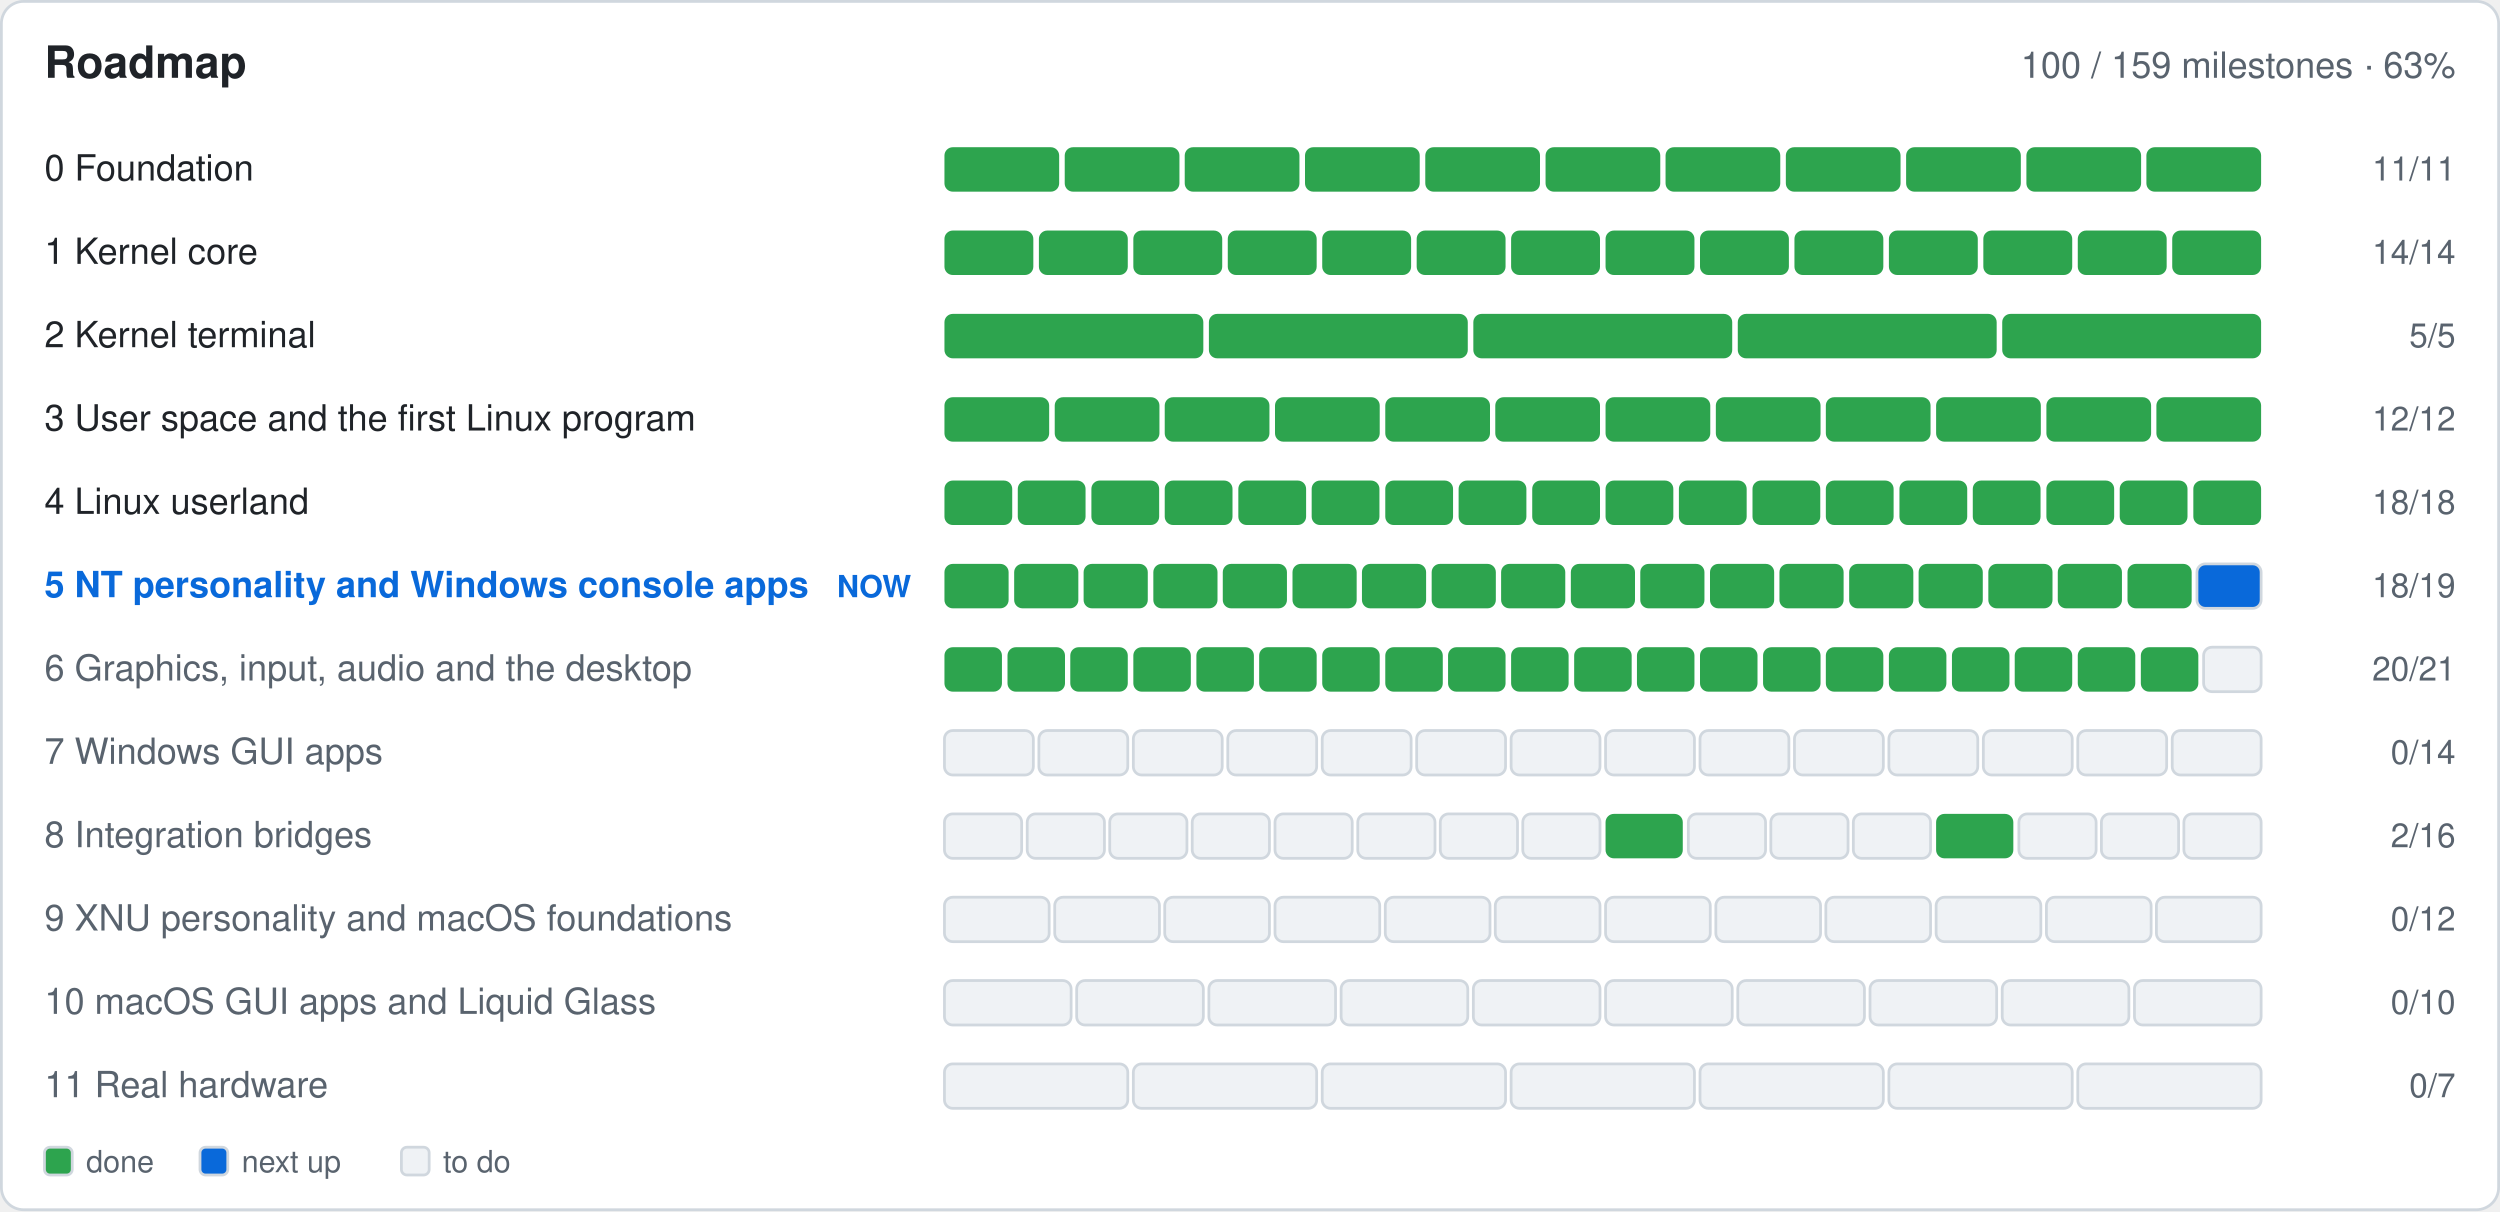
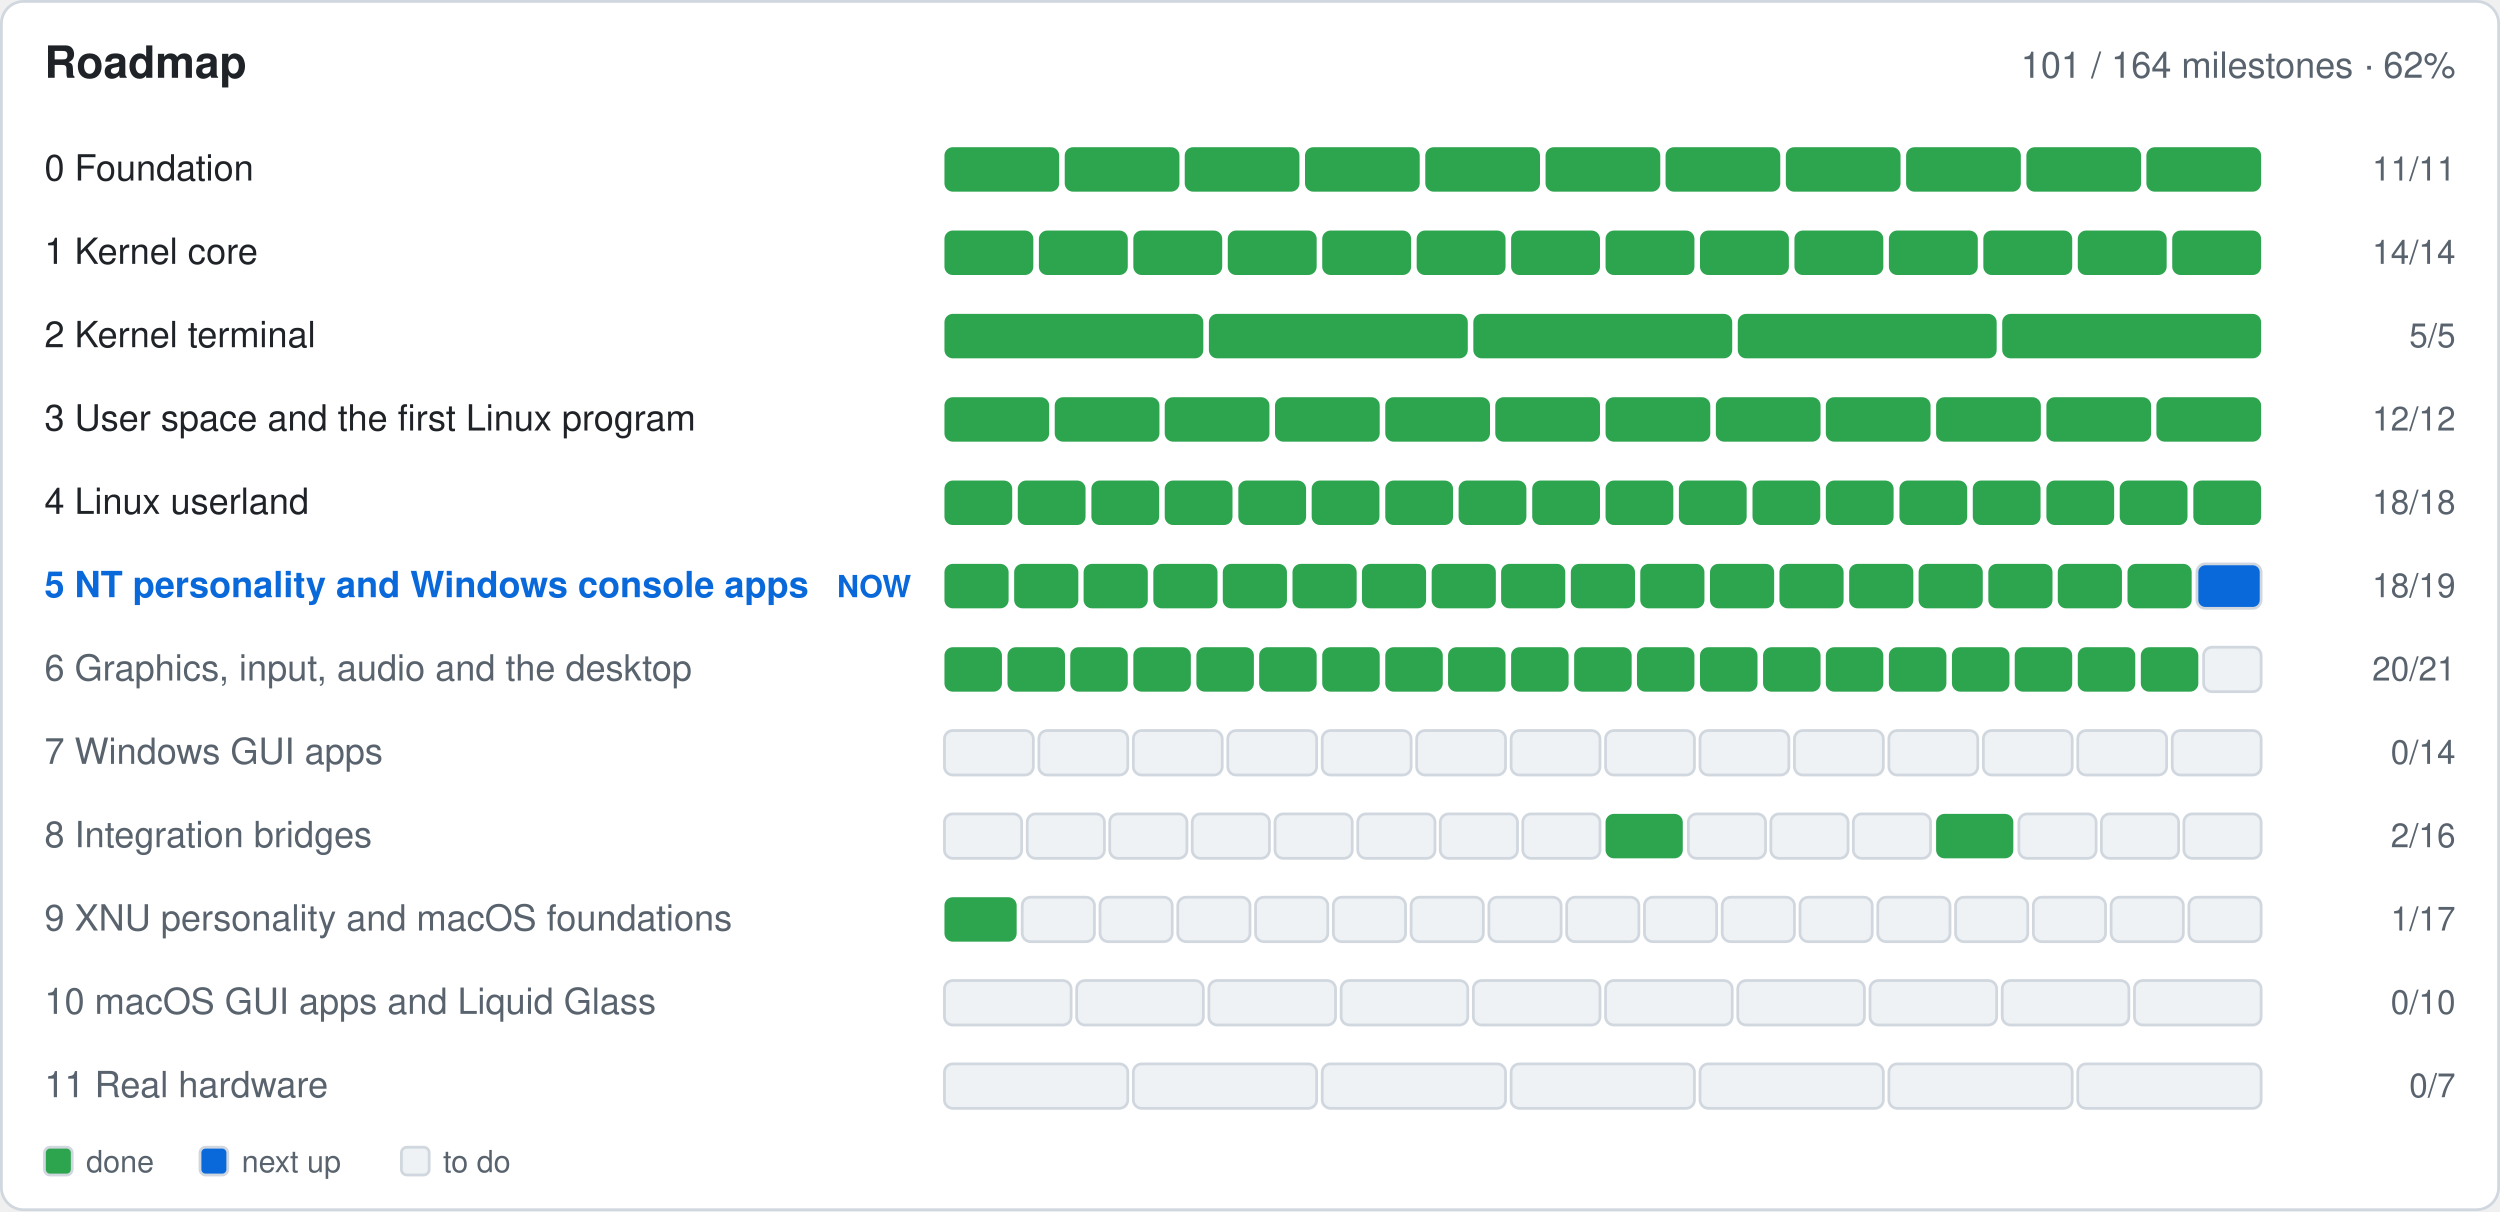
- <svg xmlns="http://www.w3.org/2000/svg" width="900" height="436" viewBox="0 0 900 436" role="img" aria-label="Roadmap: 100 of 159 milestones done">
+ <svg xmlns="http://www.w3.org/2000/svg" width="900" height="436" viewBox="0 0 900 436" role="img" aria-label="Roadmap: 101 of 164 milestones done">
  <rect x="0.5" y="0.5" width="899.0" height="435.0" fill="#ffffff" rx="8" stroke="#d0d7de" />
  <text x="16.0" y="28.0" font-family="-apple-system,BlinkMacSystemFont,'Segoe UI',Helvetica,Arial,sans-serif" font-size="16" font-weight="600" fill="#1f2328" text-anchor="start">Roadmap</text>
-   <text x="884.0" y="28.0" font-family="-apple-system,BlinkMacSystemFont,'Segoe UI',Helvetica,Arial,sans-serif" font-size="13" font-weight="400" fill="#59636e" text-anchor="end">100 / 159 milestones · 63%</text>
+   <text x="884.0" y="28.0" font-family="-apple-system,BlinkMacSystemFont,'Segoe UI',Helvetica,Arial,sans-serif" font-size="13" font-weight="400" fill="#59636e" text-anchor="end">101 / 164 milestones · 62%</text>
  <text x="16.0" y="65.0" font-family="-apple-system,BlinkMacSystemFont,'Segoe UI',Helvetica,Arial,sans-serif" font-size="13" font-weight="400" fill="#1f2328" text-anchor="start"> 0  Foundation</text>
  <g>
    <rect x="340.0" y="53.0" width="41.3" height="16.0" fill="#2da44e" rx="3" />
  </g>
  <g>
    <rect x="383.3" y="53.0" width="41.3" height="16.0" fill="#2da44e" rx="3" />
  </g>
  <g>
    <rect x="426.5" y="53.0" width="41.3" height="16.0" fill="#2da44e" rx="3" />
  </g>
  <g>
    <rect x="469.8" y="53.0" width="41.3" height="16.0" fill="#2da44e" rx="3" />
  </g>
  <g>
    <rect x="513.1" y="53.0" width="41.3" height="16.0" fill="#2da44e" rx="3" />
  </g>
  <g>
    <rect x="556.4" y="53.0" width="41.3" height="16.0" fill="#2da44e" rx="3" />
  </g>
  <g>
    <rect x="599.6" y="53.0" width="41.3" height="16.0" fill="#2da44e" rx="3" />
  </g>
  <g>
    <rect x="642.9" y="53.0" width="41.3" height="16.0" fill="#2da44e" rx="3" />
  </g>
  <g>
    <rect x="686.2" y="53.0" width="41.3" height="16.0" fill="#2da44e" rx="3" />
  </g>
  <g>
    <rect x="729.5" y="53.0" width="41.3" height="16.0" fill="#2da44e" rx="3" />
  </g>
  <g>
    <rect x="772.7" y="53.0" width="41.3" height="16.0" fill="#2da44e" rx="3" />
  </g>
  <text x="884.0" y="65.0" font-family="-apple-system,BlinkMacSystemFont,'Segoe UI',Helvetica,Arial,sans-serif" font-size="12" font-weight="400" fill="#59636e" text-anchor="end">11/11</text>
  <text x="16.0" y="95.0" font-family="-apple-system,BlinkMacSystemFont,'Segoe UI',Helvetica,Arial,sans-serif" font-size="13" font-weight="400" fill="#1f2328" text-anchor="start"> 1  Kernel core</text>
  <g>
    <rect x="340.0" y="83.0" width="32.0" height="16.0" fill="#2da44e" rx="3" />
  </g>
  <g>
    <rect x="374.0" y="83.0" width="32.0" height="16.0" fill="#2da44e" rx="3" />
  </g>
  <g>
    <rect x="408.0" y="83.0" width="32.0" height="16.0" fill="#2da44e" rx="3" />
  </g>
  <g>
    <rect x="442.0" y="83.0" width="32.0" height="16.0" fill="#2da44e" rx="3" />
  </g>
  <g>
    <rect x="476.0" y="83.0" width="32.0" height="16.0" fill="#2da44e" rx="3" />
  </g>
  <g>
    <rect x="510.0" y="83.0" width="32.0" height="16.0" fill="#2da44e" rx="3" />
  </g>
  <g>
    <rect x="544.0" y="83.0" width="32.0" height="16.0" fill="#2da44e" rx="3" />
  </g>
  <g>
    <rect x="578.0" y="83.0" width="32.0" height="16.0" fill="#2da44e" rx="3" />
  </g>
  <g>
    <rect x="612.0" y="83.0" width="32.0" height="16.0" fill="#2da44e" rx="3" />
  </g>
  <g>
    <rect x="646.0" y="83.0" width="32.0" height="16.0" fill="#2da44e" rx="3" />
  </g>
  <g>
    <rect x="680.0" y="83.0" width="32.0" height="16.0" fill="#2da44e" rx="3" />
  </g>
  <g>
    <rect x="714.0" y="83.0" width="32.0" height="16.0" fill="#2da44e" rx="3" />
  </g>
  <g>
    <rect x="748.0" y="83.0" width="32.0" height="16.0" fill="#2da44e" rx="3" />
  </g>
  <g>
    <rect x="782.0" y="83.0" width="32.0" height="16.0" fill="#2da44e" rx="3" />
  </g>
  <text x="884.0" y="95.0" font-family="-apple-system,BlinkMacSystemFont,'Segoe UI',Helvetica,Arial,sans-serif" font-size="12" font-weight="400" fill="#59636e" text-anchor="end">14/14</text>
  <text x="16.0" y="125.0" font-family="-apple-system,BlinkMacSystemFont,'Segoe UI',Helvetica,Arial,sans-serif" font-size="13" font-weight="400" fill="#1f2328" text-anchor="start"> 2  Kernel terminal</text>
  <g>
    <rect x="340.0" y="113.0" width="93.2" height="16.0" fill="#2da44e" rx="3" />
  </g>
  <g>
    <rect x="435.2" y="113.0" width="93.2" height="16.0" fill="#2da44e" rx="3" />
  </g>
  <g>
    <rect x="530.4" y="113.0" width="93.2" height="16.0" fill="#2da44e" rx="3" />
  </g>
  <g>
    <rect x="625.6" y="113.0" width="93.2" height="16.0" fill="#2da44e" rx="3" />
  </g>
  <g>
    <rect x="720.8" y="113.0" width="93.2" height="16.0" fill="#2da44e" rx="3" />
  </g>
  <text x="884.0" y="125.0" font-family="-apple-system,BlinkMacSystemFont,'Segoe UI',Helvetica,Arial,sans-serif" font-size="12" font-weight="400" fill="#59636e" text-anchor="end">5/5</text>
  <text x="16.0" y="155.0" font-family="-apple-system,BlinkMacSystemFont,'Segoe UI',Helvetica,Arial,sans-serif" font-size="13" font-weight="400" fill="#1f2328" text-anchor="start"> 3  User space and the first Linux program</text>
  <g>
    <rect x="340.0" y="143.0" width="37.7" height="16.0" fill="#2da44e" rx="3" />
  </g>
  <g>
    <rect x="379.7" y="143.0" width="37.7" height="16.0" fill="#2da44e" rx="3" />
  </g>
  <g>
    <rect x="419.3" y="143.0" width="37.7" height="16.0" fill="#2da44e" rx="3" />
  </g>
  <g>
    <rect x="459.0" y="143.0" width="37.7" height="16.0" fill="#2da44e" rx="3" />
  </g>
  <g>
    <rect x="498.7" y="143.0" width="37.7" height="16.0" fill="#2da44e" rx="3" />
  </g>
  <g>
    <rect x="538.3" y="143.0" width="37.7" height="16.0" fill="#2da44e" rx="3" />
  </g>
  <g>
    <rect x="578.0" y="143.0" width="37.7" height="16.0" fill="#2da44e" rx="3" />
  </g>
  <g>
    <rect x="617.7" y="143.0" width="37.7" height="16.0" fill="#2da44e" rx="3" />
  </g>
  <g>
    <rect x="657.3" y="143.0" width="37.7" height="16.0" fill="#2da44e" rx="3" />
  </g>
  <g>
    <rect x="697.0" y="143.0" width="37.7" height="16.0" fill="#2da44e" rx="3" />
  </g>
  <g>
    <rect x="736.7" y="143.0" width="37.7" height="16.0" fill="#2da44e" rx="3" />
  </g>
  <g>
    <rect x="776.3" y="143.0" width="37.7" height="16.0" fill="#2da44e" rx="3" />
  </g>
  <text x="884.0" y="155.0" font-family="-apple-system,BlinkMacSystemFont,'Segoe UI',Helvetica,Arial,sans-serif" font-size="12" font-weight="400" fill="#59636e" text-anchor="end">12/12</text>
  <text x="16.0" y="185.0" font-family="-apple-system,BlinkMacSystemFont,'Segoe UI',Helvetica,Arial,sans-serif" font-size="13" font-weight="400" fill="#1f2328" text-anchor="start"> 4  Linux userland</text>
  <g>
    <rect x="340.0" y="173.0" width="24.4" height="16.0" fill="#2da44e" rx="3" />
  </g>
  <g>
    <rect x="366.4" y="173.0" width="24.4" height="16.0" fill="#2da44e" rx="3" />
  </g>
  <g>
    <rect x="392.9" y="173.0" width="24.4" height="16.0" fill="#2da44e" rx="3" />
  </g>
  <g>
    <rect x="419.3" y="173.0" width="24.4" height="16.0" fill="#2da44e" rx="3" />
  </g>
  <g>
    <rect x="445.8" y="173.0" width="24.4" height="16.0" fill="#2da44e" rx="3" />
  </g>
  <g>
    <rect x="472.2" y="173.0" width="24.4" height="16.0" fill="#2da44e" rx="3" />
  </g>
  <g>
    <rect x="498.7" y="173.0" width="24.4" height="16.0" fill="#2da44e" rx="3" />
  </g>
  <g>
    <rect x="525.1" y="173.0" width="24.4" height="16.0" fill="#2da44e" rx="3" />
  </g>
  <g>
    <rect x="551.6" y="173.0" width="24.4" height="16.0" fill="#2da44e" rx="3" />
  </g>
  <g>
    <rect x="578.0" y="173.0" width="24.4" height="16.0" fill="#2da44e" rx="3" />
  </g>
  <g>
    <rect x="604.4" y="173.0" width="24.4" height="16.0" fill="#2da44e" rx="3" />
  </g>
  <g>
    <rect x="630.9" y="173.0" width="24.4" height="16.0" fill="#2da44e" rx="3" />
  </g>
  <g>
    <rect x="657.3" y="173.0" width="24.4" height="16.0" fill="#2da44e" rx="3" />
  </g>
  <g>
    <rect x="683.8" y="173.0" width="24.4" height="16.0" fill="#2da44e" rx="3" />
  </g>
  <g>
    <rect x="710.2" y="173.0" width="24.4" height="16.0" fill="#2da44e" rx="3" />
  </g>
  <g>
    <rect x="736.7" y="173.0" width="24.4" height="16.0" fill="#2da44e" rx="3" />
  </g>
  <g>
    <rect x="763.1" y="173.0" width="24.4" height="16.0" fill="#2da44e" rx="3" />
  </g>
  <g>
    <rect x="789.6" y="173.0" width="24.4" height="16.0" fill="#2da44e" rx="3" />
  </g>
  <text x="884.0" y="185.0" font-family="-apple-system,BlinkMacSystemFont,'Segoe UI',Helvetica,Arial,sans-serif" font-size="12" font-weight="400" fill="#59636e" text-anchor="end">18/18</text>
  <text x="16.0" y="215.0" font-family="-apple-system,BlinkMacSystemFont,'Segoe UI',Helvetica,Arial,sans-serif" font-size="13" font-weight="600" fill="#0969da" text-anchor="start"> 5  NT personality and Windows console apps</text>
  <text x="328.0" y="215.0" font-family="-apple-system,BlinkMacSystemFont,'Segoe UI',Helvetica,Arial,sans-serif" font-size="11" font-weight="600" fill="#0969da" text-anchor="end">NOW</text>
  <g>
    <rect x="340.0" y="203.0" width="23.1" height="16.0" fill="#2da44e" rx="3" />
  </g>
  <g>
    <rect x="365.1" y="203.0" width="23.1" height="16.0" fill="#2da44e" rx="3" />
  </g>
  <g>
    <rect x="390.1" y="203.0" width="23.1" height="16.0" fill="#2da44e" rx="3" />
  </g>
  <g>
    <rect x="415.2" y="203.0" width="23.1" height="16.0" fill="#2da44e" rx="3" />
  </g>
  <g>
    <rect x="440.2" y="203.0" width="23.1" height="16.0" fill="#2da44e" rx="3" />
  </g>
  <g>
    <rect x="465.3" y="203.0" width="23.1" height="16.0" fill="#2da44e" rx="3" />
  </g>
  <g>
    <rect x="490.3" y="203.0" width="23.1" height="16.0" fill="#2da44e" rx="3" />
  </g>
  <g>
    <rect x="515.4" y="203.0" width="23.1" height="16.0" fill="#2da44e" rx="3" />
  </g>
  <g>
    <rect x="540.4" y="203.0" width="23.1" height="16.0" fill="#2da44e" rx="3" />
  </g>
  <g>
    <rect x="565.5" y="203.0" width="23.1" height="16.0" fill="#2da44e" rx="3" />
  </g>
  <g>
    <rect x="590.5" y="203.0" width="23.1" height="16.0" fill="#2da44e" rx="3" />
  </g>
  <g>
    <rect x="615.6" y="203.0" width="23.1" height="16.0" fill="#2da44e" rx="3" />
  </g>
  <g>
    <rect x="640.6" y="203.0" width="23.1" height="16.0" fill="#2da44e" rx="3" />
  </g>
  <g>
    <rect x="665.7" y="203.0" width="23.1" height="16.0" fill="#2da44e" rx="3" />
  </g>
  <g>
    <rect x="690.7" y="203.0" width="23.1" height="16.0" fill="#2da44e" rx="3" />
  </g>
  <g>
    <rect x="715.8" y="203.0" width="23.1" height="16.0" fill="#2da44e" rx="3" />
  </g>
  <g>
    <rect x="740.8" y="203.0" width="23.1" height="16.0" fill="#2da44e" rx="3" />
  </g>
  <g>
    <rect x="765.9" y="203.0" width="23.1" height="16.0" fill="#2da44e" rx="3" />
  </g>
  <g>
    <rect x="790.9" y="203.0" width="23.1" height="16.0" fill="#0969da" rx="3" stroke="#d0d7de" />
  </g>
  <text x="884.0" y="215.0" font-family="-apple-system,BlinkMacSystemFont,'Segoe UI',Helvetica,Arial,sans-serif" font-size="12" font-weight="400" fill="#59636e" text-anchor="end">18/19</text>
  <text x="16.0" y="245.0" font-family="-apple-system,BlinkMacSystemFont,'Segoe UI',Helvetica,Arial,sans-serif" font-size="13" font-weight="400" fill="#59636e" text-anchor="start"> 6  Graphics, input, audio and the desktop</text>
  <g>
    <rect x="340.0" y="233.0" width="20.7" height="16.0" fill="#2da44e" rx="3" />
  </g>
  <g>
    <rect x="362.7" y="233.0" width="20.7" height="16.0" fill="#2da44e" rx="3" />
  </g>
  <g>
    <rect x="385.3" y="233.0" width="20.7" height="16.0" fill="#2da44e" rx="3" />
  </g>
  <g>
    <rect x="408.0" y="233.0" width="20.7" height="16.0" fill="#2da44e" rx="3" />
  </g>
  <g>
    <rect x="430.7" y="233.0" width="20.7" height="16.0" fill="#2da44e" rx="3" />
  </g>
  <g>
    <rect x="453.3" y="233.0" width="20.7" height="16.0" fill="#2da44e" rx="3" />
  </g>
  <g>
    <rect x="476.0" y="233.0" width="20.7" height="16.0" fill="#2da44e" rx="3" />
  </g>
  <g>
    <rect x="498.7" y="233.0" width="20.7" height="16.0" fill="#2da44e" rx="3" />
  </g>
  <g>
    <rect x="521.3" y="233.0" width="20.7" height="16.0" fill="#2da44e" rx="3" />
  </g>
  <g>
    <rect x="544.0" y="233.0" width="20.7" height="16.0" fill="#2da44e" rx="3" />
  </g>
  <g>
    <rect x="566.7" y="233.0" width="20.7" height="16.0" fill="#2da44e" rx="3" />
  </g>
  <g>
    <rect x="589.3" y="233.0" width="20.7" height="16.0" fill="#2da44e" rx="3" />
  </g>
  <g>
    <rect x="612.0" y="233.0" width="20.7" height="16.0" fill="#2da44e" rx="3" />
  </g>
  <g>
    <rect x="634.7" y="233.0" width="20.7" height="16.0" fill="#2da44e" rx="3" />
  </g>
  <g>
    <rect x="657.3" y="233.0" width="20.7" height="16.0" fill="#2da44e" rx="3" />
  </g>
  <g>
    <rect x="680.0" y="233.0" width="20.7" height="16.0" fill="#2da44e" rx="3" />
  </g>
  <g>
    <rect x="702.7" y="233.0" width="20.7" height="16.0" fill="#2da44e" rx="3" />
  </g>
  <g>
    <rect x="725.3" y="233.0" width="20.7" height="16.0" fill="#2da44e" rx="3" />
  </g>
  <g>
    <rect x="748.0" y="233.0" width="20.7" height="16.0" fill="#2da44e" rx="3" />
  </g>
  <g>
    <rect x="770.7" y="233.0" width="20.7" height="16.0" fill="#2da44e" rx="3" />
  </g>
  <g>
    <rect x="793.3" y="233.0" width="20.7" height="16.0" fill="#eff2f5" rx="3" stroke="#d0d7de" />
  </g>
  <text x="884.0" y="245.0" font-family="-apple-system,BlinkMacSystemFont,'Segoe UI',Helvetica,Arial,sans-serif" font-size="12" font-weight="400" fill="#59636e" text-anchor="end">20/21</text>
  <text x="16.0" y="275.0" font-family="-apple-system,BlinkMacSystemFont,'Segoe UI',Helvetica,Arial,sans-serif" font-size="13" font-weight="400" fill="#59636e" text-anchor="start"> 7  Windows GUI apps</text>
  <g>
    <rect x="340.0" y="263.0" width="32.0" height="16.0" fill="#eff2f5" rx="3" stroke="#d0d7de" />
  </g>
  <g>
    <rect x="374.0" y="263.0" width="32.0" height="16.0" fill="#eff2f5" rx="3" stroke="#d0d7de" />
  </g>
  <g>
    <rect x="408.0" y="263.0" width="32.0" height="16.0" fill="#eff2f5" rx="3" stroke="#d0d7de" />
  </g>
  <g>
    <rect x="442.0" y="263.0" width="32.0" height="16.0" fill="#eff2f5" rx="3" stroke="#d0d7de" />
  </g>
  <g>
    <rect x="476.0" y="263.0" width="32.0" height="16.0" fill="#eff2f5" rx="3" stroke="#d0d7de" />
  </g>
  <g>
    <rect x="510.0" y="263.0" width="32.0" height="16.0" fill="#eff2f5" rx="3" stroke="#d0d7de" />
  </g>
  <g>
    <rect x="544.0" y="263.0" width="32.0" height="16.0" fill="#eff2f5" rx="3" stroke="#d0d7de" />
  </g>
  <g>
    <rect x="578.0" y="263.0" width="32.0" height="16.0" fill="#eff2f5" rx="3" stroke="#d0d7de" />
  </g>
  <g>
    <rect x="612.0" y="263.0" width="32.0" height="16.0" fill="#eff2f5" rx="3" stroke="#d0d7de" />
  </g>
  <g>
    <rect x="646.0" y="263.0" width="32.0" height="16.0" fill="#eff2f5" rx="3" stroke="#d0d7de" />
  </g>
  <g>
    <rect x="680.0" y="263.0" width="32.0" height="16.0" fill="#eff2f5" rx="3" stroke="#d0d7de" />
  </g>
  <g>
    <rect x="714.0" y="263.0" width="32.0" height="16.0" fill="#eff2f5" rx="3" stroke="#d0d7de" />
  </g>
  <g>
    <rect x="748.0" y="263.0" width="32.0" height="16.0" fill="#eff2f5" rx="3" stroke="#d0d7de" />
  </g>
  <g>
    <rect x="782.0" y="263.0" width="32.0" height="16.0" fill="#eff2f5" rx="3" stroke="#d0d7de" />
  </g>
  <text x="884.0" y="275.0" font-family="-apple-system,BlinkMacSystemFont,'Segoe UI',Helvetica,Arial,sans-serif" font-size="12" font-weight="400" fill="#59636e" text-anchor="end">0/14</text>
  <text x="16.0" y="305.0" font-family="-apple-system,BlinkMacSystemFont,'Segoe UI',Helvetica,Arial,sans-serif" font-size="13" font-weight="400" fill="#59636e" text-anchor="start"> 8  Integration bridges</text>
  <g>
    <rect x="340.0" y="293.0" width="27.8" height="16.0" fill="#eff2f5" rx="3" stroke="#d0d7de" />
  </g>
  <g>
    <rect x="369.8" y="293.0" width="27.8" height="16.0" fill="#eff2f5" rx="3" stroke="#d0d7de" />
  </g>
  <g>
    <rect x="399.5" y="293.0" width="27.8" height="16.0" fill="#eff2f5" rx="3" stroke="#d0d7de" />
  </g>
  <g>
    <rect x="429.2" y="293.0" width="27.8" height="16.0" fill="#eff2f5" rx="3" stroke="#d0d7de" />
  </g>
  <g>
    <rect x="459.0" y="293.0" width="27.8" height="16.0" fill="#eff2f5" rx="3" stroke="#d0d7de" />
  </g>
  <g>
    <rect x="488.8" y="293.0" width="27.8" height="16.0" fill="#eff2f5" rx="3" stroke="#d0d7de" />
  </g>
  <g>
    <rect x="518.5" y="293.0" width="27.8" height="16.0" fill="#eff2f5" rx="3" stroke="#d0d7de" />
  </g>
  <g>
    <rect x="548.2" y="293.0" width="27.8" height="16.0" fill="#eff2f5" rx="3" stroke="#d0d7de" />
  </g>
  <g>
    <rect x="578.0" y="293.0" width="27.8" height="16.0" fill="#2da44e" rx="3" />
  </g>
  <g>
    <rect x="607.8" y="293.0" width="27.8" height="16.0" fill="#eff2f5" rx="3" stroke="#d0d7de" />
  </g>
  <g>
    <rect x="637.5" y="293.0" width="27.8" height="16.0" fill="#eff2f5" rx="3" stroke="#d0d7de" />
  </g>
  <g>
    <rect x="667.2" y="293.0" width="27.8" height="16.0" fill="#eff2f5" rx="3" stroke="#d0d7de" />
  </g>
  <g>
    <rect x="697.0" y="293.0" width="27.8" height="16.0" fill="#2da44e" rx="3" />
  </g>
  <g>
    <rect x="726.8" y="293.0" width="27.8" height="16.0" fill="#eff2f5" rx="3" stroke="#d0d7de" />
  </g>
  <g>
    <rect x="756.5" y="293.0" width="27.8" height="16.0" fill="#eff2f5" rx="3" stroke="#d0d7de" />
  </g>
  <g>
    <rect x="786.2" y="293.0" width="27.8" height="16.0" fill="#eff2f5" rx="3" stroke="#d0d7de" />
  </g>
  <text x="884.0" y="305.0" font-family="-apple-system,BlinkMacSystemFont,'Segoe UI',Helvetica,Arial,sans-serif" font-size="12" font-weight="400" fill="#59636e" text-anchor="end">2/16</text>
  <text x="16.0" y="335.0" font-family="-apple-system,BlinkMacSystemFont,'Segoe UI',Helvetica,Arial,sans-serif" font-size="13" font-weight="400" fill="#59636e" text-anchor="start"> 9  XNU personality and macOS foundations</text>
  <g>
-     <rect x="340.0" y="323.0" width="37.7" height="16.0" fill="#eff2f5" rx="3" stroke="#d0d7de" />
-   </g>
-   <g>
-     <rect x="379.7" y="323.0" width="37.7" height="16.0" fill="#eff2f5" rx="3" stroke="#d0d7de" />
-   </g>
-   <g>
-     <rect x="419.3" y="323.0" width="37.7" height="16.0" fill="#eff2f5" rx="3" stroke="#d0d7de" />
-   </g>
-   <g>
-     <rect x="459.0" y="323.0" width="37.7" height="16.0" fill="#eff2f5" rx="3" stroke="#d0d7de" />
-   </g>
-   <g>
-     <rect x="498.7" y="323.0" width="37.7" height="16.0" fill="#eff2f5" rx="3" stroke="#d0d7de" />
-   </g>
-   <g>
-     <rect x="538.3" y="323.0" width="37.7" height="16.0" fill="#eff2f5" rx="3" stroke="#d0d7de" />
-   </g>
-   <g>
-     <rect x="578.0" y="323.0" width="37.7" height="16.0" fill="#eff2f5" rx="3" stroke="#d0d7de" />
-   </g>
-   <g>
-     <rect x="617.7" y="323.0" width="37.7" height="16.0" fill="#eff2f5" rx="3" stroke="#d0d7de" />
-   </g>
-   <g>
-     <rect x="657.3" y="323.0" width="37.7" height="16.0" fill="#eff2f5" rx="3" stroke="#d0d7de" />
-   </g>
-   <g>
-     <rect x="697.0" y="323.0" width="37.7" height="16.0" fill="#eff2f5" rx="3" stroke="#d0d7de" />
-   </g>
-   <g>
-     <rect x="736.7" y="323.0" width="37.7" height="16.0" fill="#eff2f5" rx="3" stroke="#d0d7de" />
-   </g>
-   <g>
-     <rect x="776.3" y="323.0" width="37.7" height="16.0" fill="#eff2f5" rx="3" stroke="#d0d7de" />
-   </g>
-   <text x="884.0" y="335.0" font-family="-apple-system,BlinkMacSystemFont,'Segoe UI',Helvetica,Arial,sans-serif" font-size="12" font-weight="400" fill="#59636e" text-anchor="end">0/12</text>
+     <rect x="340.0" y="323.0" width="26.0" height="16.0" fill="#2da44e" rx="3" />
+   </g>
+   <g>
+     <rect x="368.0" y="323.0" width="26.0" height="16.0" fill="#eff2f5" rx="3" stroke="#d0d7de" />
+   </g>
+   <g>
+     <rect x="396.0" y="323.0" width="26.0" height="16.0" fill="#eff2f5" rx="3" stroke="#d0d7de" />
+   </g>
+   <g>
+     <rect x="424.0" y="323.0" width="26.0" height="16.0" fill="#eff2f5" rx="3" stroke="#d0d7de" />
+   </g>
+   <g>
+     <rect x="452.0" y="323.0" width="26.0" height="16.0" fill="#eff2f5" rx="3" stroke="#d0d7de" />
+   </g>
+   <g>
+     <rect x="480.0" y="323.0" width="26.0" height="16.0" fill="#eff2f5" rx="3" stroke="#d0d7de" />
+   </g>
+   <g>
+     <rect x="508.0" y="323.0" width="26.0" height="16.0" fill="#eff2f5" rx="3" stroke="#d0d7de" />
+   </g>
+   <g>
+     <rect x="536.0" y="323.0" width="26.0" height="16.0" fill="#eff2f5" rx="3" stroke="#d0d7de" />
+   </g>
+   <g>
+     <rect x="564.0" y="323.0" width="26.0" height="16.0" fill="#eff2f5" rx="3" stroke="#d0d7de" />
+   </g>
+   <g>
+     <rect x="592.0" y="323.0" width="26.0" height="16.0" fill="#eff2f5" rx="3" stroke="#d0d7de" />
+   </g>
+   <g>
+     <rect x="620.0" y="323.0" width="26.0" height="16.0" fill="#eff2f5" rx="3" stroke="#d0d7de" />
+   </g>
+   <g>
+     <rect x="648.0" y="323.0" width="26.0" height="16.0" fill="#eff2f5" rx="3" stroke="#d0d7de" />
+   </g>
+   <g>
+     <rect x="676.0" y="323.0" width="26.0" height="16.0" fill="#eff2f5" rx="3" stroke="#d0d7de" />
+   </g>
+   <g>
+     <rect x="704.0" y="323.0" width="26.0" height="16.0" fill="#eff2f5" rx="3" stroke="#d0d7de" />
+   </g>
+   <g>
+     <rect x="732.0" y="323.0" width="26.0" height="16.0" fill="#eff2f5" rx="3" stroke="#d0d7de" />
+   </g>
+   <g>
+     <rect x="760.0" y="323.0" width="26.0" height="16.0" fill="#eff2f5" rx="3" stroke="#d0d7de" />
+   </g>
+   <g>
+     <rect x="788.0" y="323.0" width="26.0" height="16.0" fill="#eff2f5" rx="3" stroke="#d0d7de" />
+   </g>
+   <text x="884.0" y="335.0" font-family="-apple-system,BlinkMacSystemFont,'Segoe UI',Helvetica,Arial,sans-serif" font-size="12" font-weight="400" fill="#59636e" text-anchor="end">1/17</text>
  <text x="16.0" y="365.0" font-family="-apple-system,BlinkMacSystemFont,'Segoe UI',Helvetica,Arial,sans-serif" font-size="13" font-weight="400" fill="#59636e" text-anchor="start">10  macOS GUI apps and Liquid Glass</text>
  <g>
    <rect x="340.0" y="353.0" width="45.6" height="16.0" fill="#eff2f5" rx="3" stroke="#d0d7de" />
  </g>
  <g>
    <rect x="387.6" y="353.0" width="45.6" height="16.0" fill="#eff2f5" rx="3" stroke="#d0d7de" />
  </g>
  <g>
    <rect x="435.2" y="353.0" width="45.6" height="16.0" fill="#eff2f5" rx="3" stroke="#d0d7de" />
  </g>
  <g>
    <rect x="482.8" y="353.0" width="45.6" height="16.0" fill="#eff2f5" rx="3" stroke="#d0d7de" />
  </g>
  <g>
    <rect x="530.4" y="353.0" width="45.6" height="16.0" fill="#eff2f5" rx="3" stroke="#d0d7de" />
  </g>
  <g>
    <rect x="578.0" y="353.0" width="45.6" height="16.0" fill="#eff2f5" rx="3" stroke="#d0d7de" />
  </g>
  <g>
    <rect x="625.6" y="353.0" width="45.6" height="16.0" fill="#eff2f5" rx="3" stroke="#d0d7de" />
  </g>
  <g>
    <rect x="673.2" y="353.0" width="45.6" height="16.0" fill="#eff2f5" rx="3" stroke="#d0d7de" />
  </g>
  <g>
    <rect x="720.8" y="353.0" width="45.6" height="16.0" fill="#eff2f5" rx="3" stroke="#d0d7de" />
  </g>
  <g>
    <rect x="768.4" y="353.0" width="45.6" height="16.0" fill="#eff2f5" rx="3" stroke="#d0d7de" />
  </g>
  <text x="884.0" y="365.0" font-family="-apple-system,BlinkMacSystemFont,'Segoe UI',Helvetica,Arial,sans-serif" font-size="12" font-weight="400" fill="#59636e" text-anchor="end">0/10</text>
  <text x="16.0" y="395.0" font-family="-apple-system,BlinkMacSystemFont,'Segoe UI',Helvetica,Arial,sans-serif" font-size="13" font-weight="400" fill="#59636e" text-anchor="start">11  Real hardware</text>
  <g>
    <rect x="340.0" y="383.0" width="66.0" height="16.0" fill="#eff2f5" rx="3" stroke="#d0d7de" />
  </g>
  <g>
    <rect x="408.0" y="383.0" width="66.0" height="16.0" fill="#eff2f5" rx="3" stroke="#d0d7de" />
  </g>
  <g>
    <rect x="476.0" y="383.0" width="66.0" height="16.0" fill="#eff2f5" rx="3" stroke="#d0d7de" />
  </g>
  <g>
    <rect x="544.0" y="383.0" width="66.0" height="16.0" fill="#eff2f5" rx="3" stroke="#d0d7de" />
  </g>
  <g>
    <rect x="612.0" y="383.0" width="66.0" height="16.0" fill="#eff2f5" rx="3" stroke="#d0d7de" />
  </g>
  <g>
    <rect x="680.0" y="383.0" width="66.0" height="16.0" fill="#eff2f5" rx="3" stroke="#d0d7de" />
  </g>
  <g>
    <rect x="748.0" y="383.0" width="66.0" height="16.0" fill="#eff2f5" rx="3" stroke="#d0d7de" />
  </g>
  <text x="884.0" y="395.0" font-family="-apple-system,BlinkMacSystemFont,'Segoe UI',Helvetica,Arial,sans-serif" font-size="12" font-weight="400" fill="#59636e" text-anchor="end">0/7</text>
  <rect x="16.0" y="413.0" width="10.0" height="10.0" fill="#2da44e" rx="2" stroke="#d0d7de" />
  <text x="31.0" y="422.0" font-family="-apple-system,BlinkMacSystemFont,'Segoe UI',Helvetica,Arial,sans-serif" font-size="11" font-weight="400" fill="#59636e" text-anchor="start">done</text>
  <rect x="72.0" y="413.0" width="10.0" height="10.0" fill="#0969da" rx="2" stroke="#d0d7de" />
  <text x="87.0" y="422.0" font-family="-apple-system,BlinkMacSystemFont,'Segoe UI',Helvetica,Arial,sans-serif" font-size="11" font-weight="400" fill="#59636e" text-anchor="start">next up</text>
  <rect x="144.5" y="413.0" width="10.0" height="10.0" fill="#eff2f5" rx="2" stroke="#d0d7de" />
  <text x="159.5" y="422.0" font-family="-apple-system,BlinkMacSystemFont,'Segoe UI',Helvetica,Arial,sans-serif" font-size="11" font-weight="400" fill="#59636e" text-anchor="start">to do</text>
</svg>
